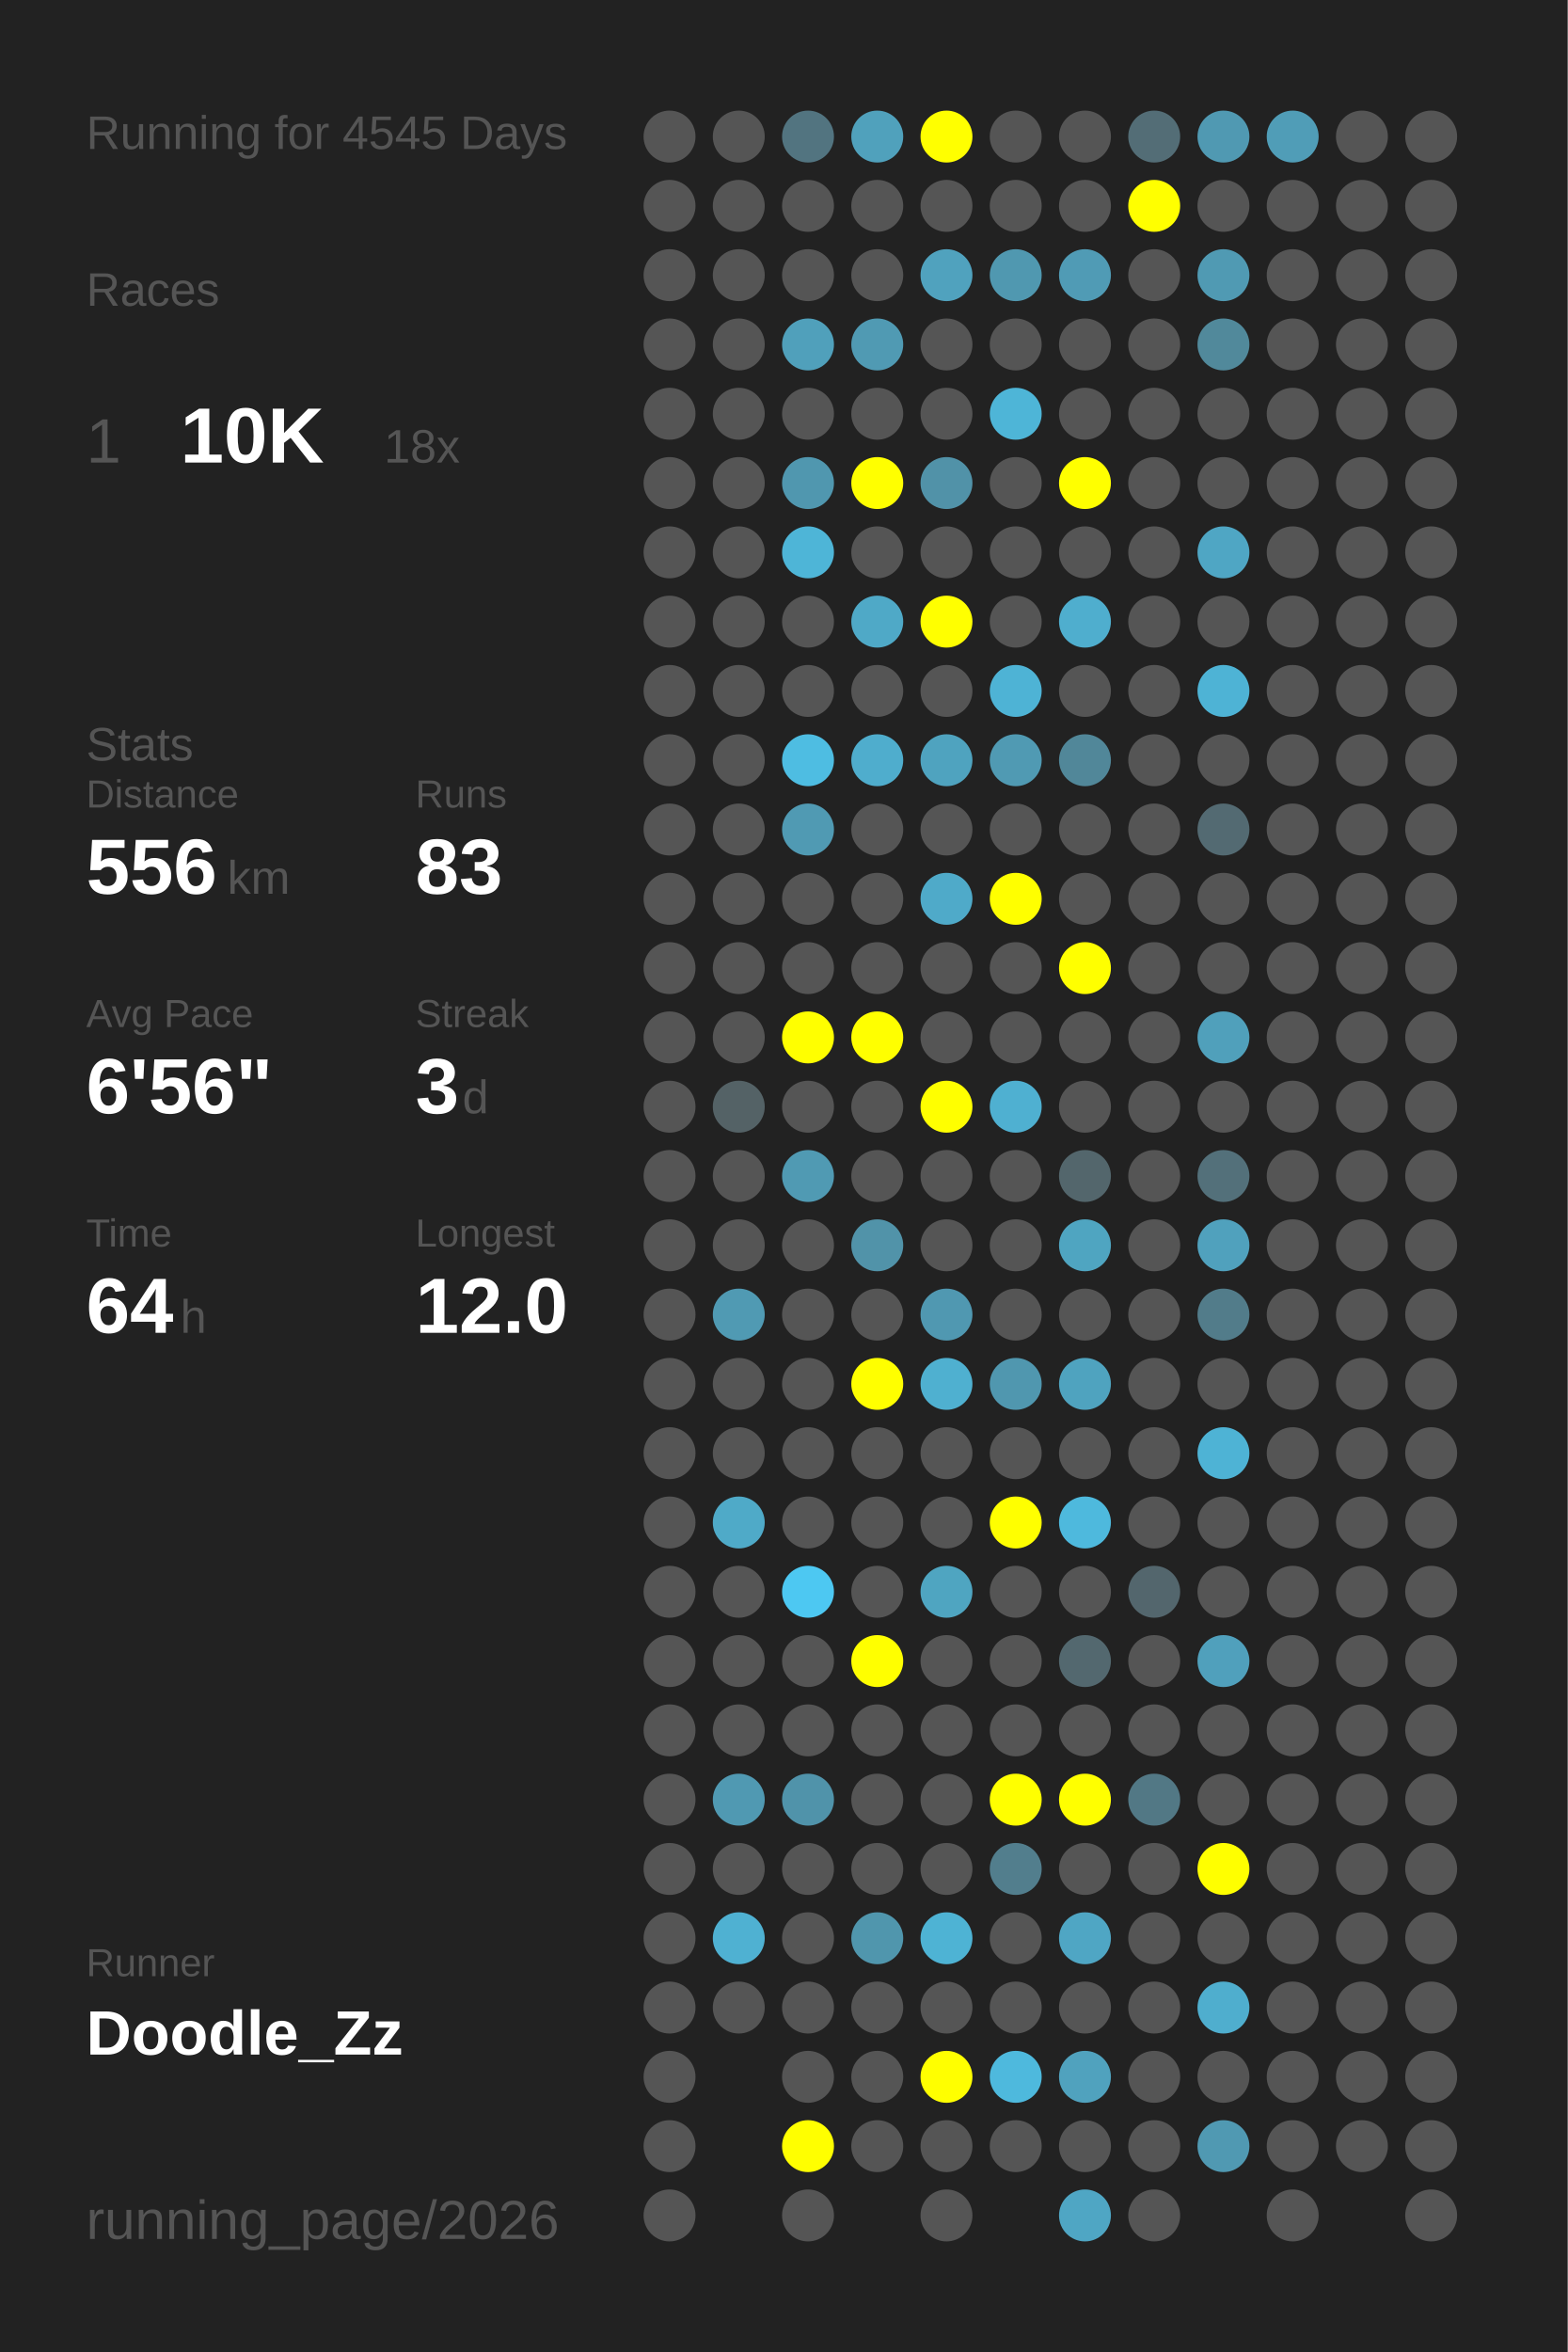
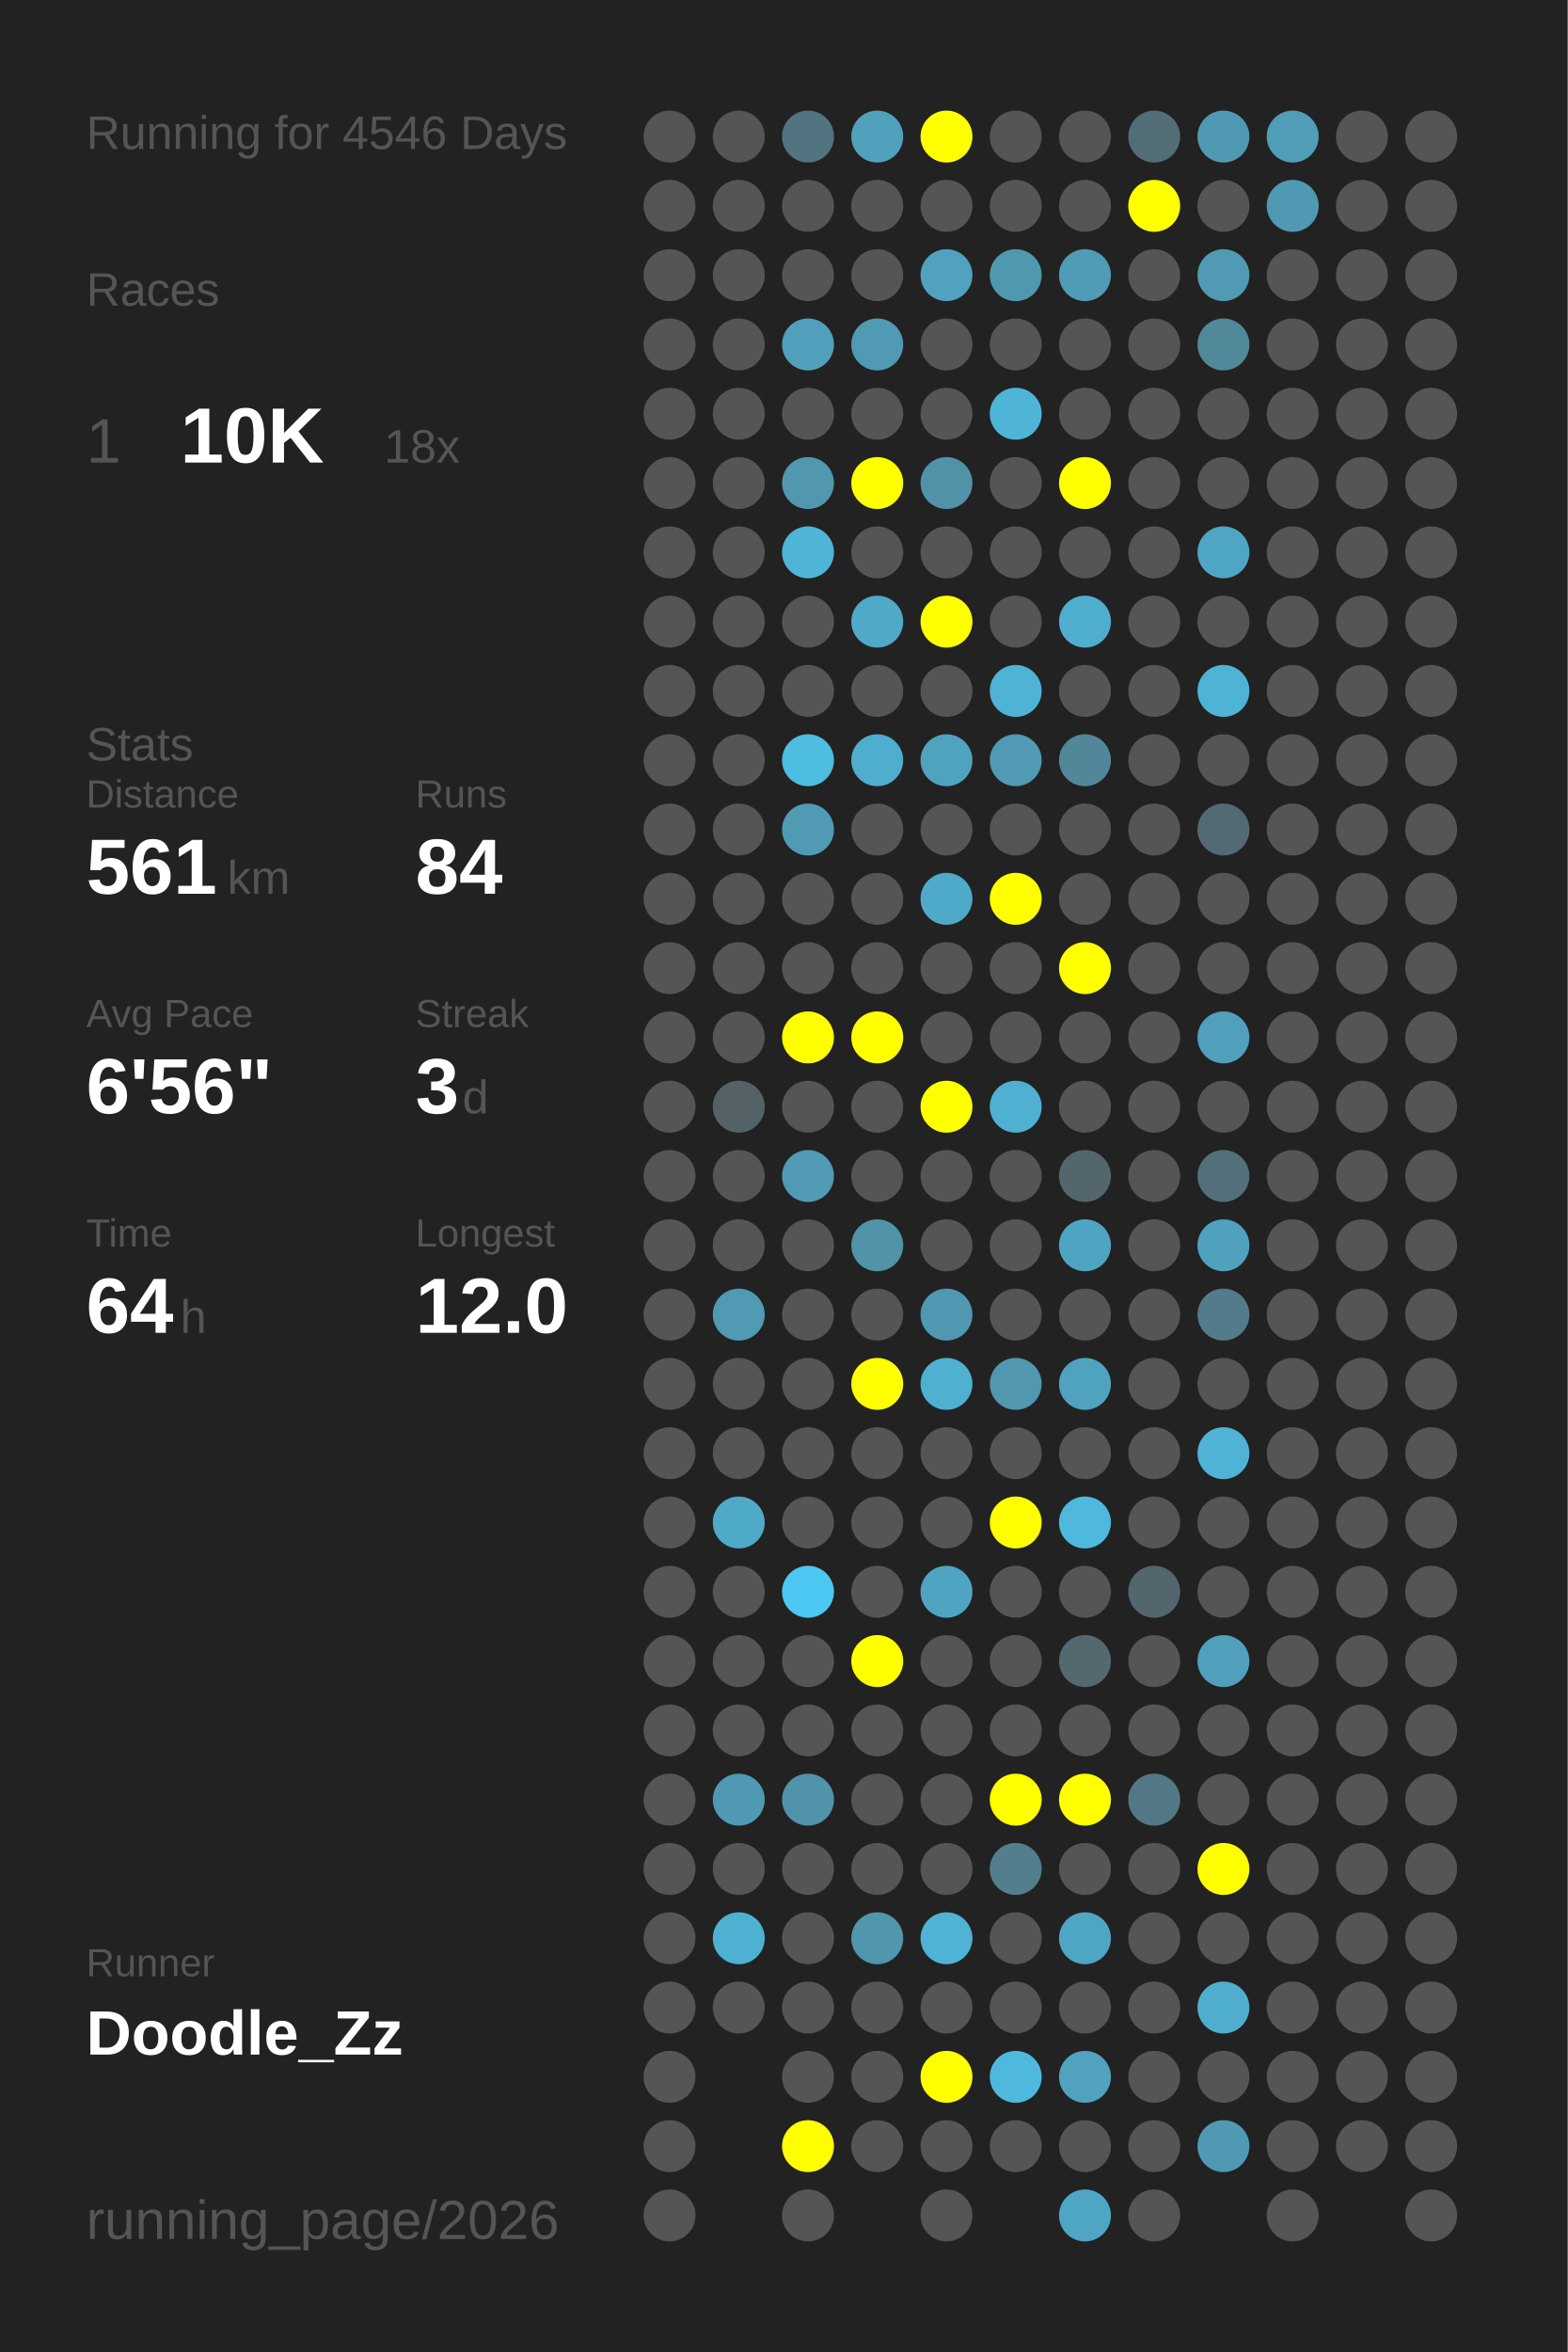
<svg xmlns="http://www.w3.org/2000/svg" baseProfile="full" height="300mm" version="1.1" viewBox="0,0,200,300" width="200mm">
  <defs />
  <rect fill="#222222" height="300" width="200" x="0" y="0" />
-   <text fill="#555555" style="font-size:6px; font-family:Arial;" x="11" y="19">Running for 4545 Days</text>
+   <text fill="#555555" style="font-size:6px; font-family:Arial;" x="11" y="19">Running for 4546 Days</text>
  <text fill="#555555" style="font-size:6px; font-family:Arial;" x="11" y="39">Races</text>
  <text fill="#555555" style="font-size:8px; font-family:Arial;" x="11" y="59">1</text>
  <text fill="#FFFFFF" style="font-size:10px; font-family:Arial; font-weight:bold;" x="23" y="59">10K</text>
  <text fill="#555555" style="font-size:6px; font-family:Arial;" x="49" y="59">18x</text>
  <text fill="#555555" style="font-size:6px; font-family:Arial;" x="11" y="97">Stats</text>
  <text fill="#555555" style="font-size:5px; font-family:Arial;" x="11" y="103">Distance</text>
-   <text fill="#FFFFFF" style="font-size:10px; font-family:Arial; font-weight:bold;" x="11" y="114">556</text>
+   <text fill="#FFFFFF" style="font-size:10px; font-family:Arial; font-weight:bold;" x="11" y="114">561</text>
  <text fill="#555555" style="font-size:6px; font-family:Arial;" x="29" y="114">km</text>
  <text fill="#555555" style="font-size:5px; font-family:Arial;" x="53" y="103">Runs</text>
-   <text fill="#FFFFFF" style="font-size:10px; font-family:Arial; font-weight:bold;" x="53" y="114">83</text>
+   <text fill="#FFFFFF" style="font-size:10px; font-family:Arial; font-weight:bold;" x="53" y="114">84</text>
  <text fill="#555555" style="font-size:5px; font-family:Arial;" x="11" y="131">Avg Pace</text>
  <text fill="#FFFFFF" style="font-size:10px; font-family:Arial; font-weight:bold;" x="11" y="142">6'56"</text>
  <text fill="#555555" style="font-size:5px; font-family:Arial;" x="53" y="131">Streak</text>
  <text fill="#FFFFFF" style="font-size:10px; font-family:Arial; font-weight:bold;" x="53" y="142">3</text>
  <text fill="#555555" style="font-size:6px; font-family:Arial;" x="59" y="142">d</text>
  <text fill="#555555" style="font-size:5px; font-family:Arial;" x="11" y="159">Time</text>
  <text fill="#FFFFFF" style="font-size:10px; font-family:Arial; font-weight:bold;" x="11" y="170">64</text>
  <text fill="#555555" style="font-size:6px; font-family:Arial;" x="23" y="170">h</text>
  <text fill="#555555" style="font-size:5px; font-family:Arial;" x="53" y="159">Longest</text>
  <text fill="#FFFFFF" style="font-size:10px; font-family:Arial; font-weight:bold;" x="53" y="170">12.0</text>
  <text fill="#555555" style="font-size:5px; font-family:Arial;" x="11" y="252.065">Runner</text>
  <text fill="#FFFFFF" style="font-size:8px; font-family:Arial; font-weight:bold;" x="11" y="262.065">Doodle_Zz</text>
  <text fill="#555555" style="font-size:7px; font-family:Arial;" x="11" y="285.581">running_page/2026</text>
  <circle cx="85.417" cy="17.419" fill="#555555" r="3.312" />
  <circle cx="85.417" cy="26.258" fill="#555555" r="3.312" />
  <circle cx="85.417" cy="35.097" fill="#555555" r="3.312" />
  <circle cx="85.417" cy="43.935" fill="#555555" r="3.312" />
  <circle cx="85.417" cy="52.774" fill="#555555" r="3.312" />
  <circle cx="85.417" cy="61.613" fill="#555555" r="3.312" />
  <circle cx="85.417" cy="70.452" fill="#555555" r="3.312" />
  <circle cx="85.417" cy="79.29" fill="#555555" r="3.312" />
  <circle cx="85.417" cy="88.129" fill="#555555" r="3.312" />
  <circle cx="85.417" cy="96.968" fill="#555555" r="3.312" />
  <circle cx="85.417" cy="105.806" fill="#555555" r="3.312" />
  <circle cx="85.417" cy="114.645" fill="#555555" r="3.312" />
  <circle cx="85.417" cy="123.484" fill="#555555" r="3.312" />
  <circle cx="85.417" cy="132.323" fill="#555555" r="3.312" />
  <circle cx="85.417" cy="141.161" fill="#555555" r="3.312" />
  <circle cx="85.417" cy="150" fill="#555555" r="3.312" />
  <circle cx="85.417" cy="158.839" fill="#555555" r="3.312" />
  <circle cx="85.417" cy="167.677" fill="#555555" r="3.312" />
  <circle cx="85.417" cy="176.516" fill="#555555" r="3.312" />
  <circle cx="85.417" cy="185.355" fill="#555555" r="3.312" />
  <circle cx="85.417" cy="194.194" fill="#555555" r="3.312" />
  <circle cx="85.417" cy="203.032" fill="#555555" r="3.312" />
  <circle cx="85.417" cy="211.871" fill="#555555" r="3.312" />
  <circle cx="85.417" cy="220.71" fill="#555555" r="3.312" />
  <circle cx="85.417" cy="229.548" fill="#555555" r="3.312" />
  <circle cx="85.417" cy="238.387" fill="#555555" r="3.312" />
  <circle cx="85.417" cy="247.226" fill="#555555" r="3.312" />
  <circle cx="85.417" cy="256.065" fill="#555555" r="3.312" />
  <circle cx="85.417" cy="264.903" fill="#555555" r="3.312" />
  <circle cx="85.417" cy="273.742" fill="#555555" r="3.312" />
  <circle cx="85.417" cy="282.581" fill="#555555" r="3.312" />
  <circle cx="94.25" cy="17.419" fill="#555555" r="3.312" />
  <circle cx="94.25" cy="26.258" fill="#555555" r="3.312" />
  <circle cx="94.25" cy="35.097" fill="#555555" r="3.312" />
  <circle cx="94.25" cy="43.935" fill="#555555" r="3.312" />
  <circle cx="94.25" cy="52.774" fill="#555555" r="3.312" />
  <circle cx="94.25" cy="61.613" fill="#555555" r="3.312" />
  <circle cx="94.25" cy="70.452" fill="#555555" r="3.312" />
  <circle cx="94.25" cy="79.29" fill="#555555" r="3.312" />
  <circle cx="94.25" cy="88.129" fill="#555555" r="3.312" />
  <circle cx="94.25" cy="96.968" fill="#555555" r="3.312" />
  <circle cx="94.25" cy="105.806" fill="#555555" r="3.312" />
  <circle cx="94.25" cy="114.645" fill="#555555" r="3.312" />
  <circle cx="94.25" cy="123.484" fill="#555555" r="3.312" />
  <circle cx="94.25" cy="132.323" fill="#555555" r="3.312" />
  <circle cx="94.25" cy="141.161" fill="#546266" r="3.312" />
  <circle cx="94.25" cy="150" fill="#555555" r="3.312" />
  <circle cx="94.25" cy="158.839" fill="#555555" r="3.312" />
  <circle cx="94.25" cy="167.677" fill="#509ab3" r="3.312" />
  <circle cx="94.25" cy="176.516" fill="#555555" r="3.312" />
  <circle cx="94.25" cy="185.355" fill="#555555" r="3.312" />
  <circle cx="94.25" cy="194.194" fill="#4faac8" r="3.312" />
  <circle cx="94.25" cy="203.032" fill="#555555" r="3.312" />
  <circle cx="94.25" cy="211.871" fill="#555555" r="3.312" />
  <circle cx="94.25" cy="220.71" fill="#555555" r="3.312" />
  <circle cx="94.25" cy="229.548" fill="#5099b2" r="3.312" />
  <circle cx="94.25" cy="238.387" fill="#555555" r="3.312" />
  <circle cx="94.25" cy="247.226" fill="#4fb1d2" r="3.312" />
  <circle cx="94.25" cy="256.065" fill="#555555" r="3.312" />
  <circle cx="103.083" cy="17.419" fill="#527480" r="3.312" />
  <circle cx="103.083" cy="26.258" fill="#555555" r="3.312" />
  <circle cx="103.083" cy="35.097" fill="#555555" r="3.312" />
  <circle cx="103.083" cy="43.935" fill="#50a0bb" r="3.312" />
  <circle cx="103.083" cy="52.774" fill="#555555" r="3.312" />
  <circle cx="103.083" cy="61.613" fill="#5097af" r="3.312" />
  <circle cx="103.083" cy="70.452" fill="#4eb5d7" r="3.312" />
  <circle cx="103.083" cy="79.29" fill="#555555" r="3.312" />
  <circle cx="103.083" cy="88.129" fill="#555555" r="3.312" />
  <circle cx="103.083" cy="96.968" fill="#4ebde2" r="3.312" />
  <circle cx="103.083" cy="105.806" fill="#509ab3" r="3.312" />
  <circle cx="103.083" cy="114.645" fill="#555555" r="3.312" />
  <circle cx="103.083" cy="123.484" fill="#555555" r="3.312" />
  <circle cx="103.083" cy="132.323" fill="#FFFF00" r="3.312" />
  <circle cx="103.083" cy="141.161" fill="#555555" r="3.312" />
  <circle cx="103.083" cy="150" fill="#509ab3" r="3.312" />
  <circle cx="103.083" cy="158.839" fill="#555555" r="3.312" />
  <circle cx="103.083" cy="167.677" fill="#555555" r="3.312" />
  <circle cx="103.083" cy="176.516" fill="#555555" r="3.312" />
  <circle cx="103.083" cy="185.355" fill="#555555" r="3.312" />
  <circle cx="103.083" cy="194.194" fill="#555555" r="3.312" />
  <circle cx="103.083" cy="203.032" fill="#4dc8f2" r="3.312" />
  <circle cx="103.083" cy="211.871" fill="#555555" r="3.312" />
  <circle cx="103.083" cy="220.71" fill="#555555" r="3.312" />
  <circle cx="103.083" cy="229.548" fill="#5093aa" r="3.312" />
  <circle cx="103.083" cy="238.387" fill="#555555" r="3.312" />
  <circle cx="103.083" cy="247.226" fill="#555555" r="3.312" />
  <circle cx="103.083" cy="256.065" fill="#555555" r="3.312" />
  <circle cx="103.083" cy="264.903" fill="#555555" r="3.312" />
  <circle cx="103.083" cy="273.742" fill="#FFFF00" r="3.312" />
  <circle cx="103.083" cy="282.581" fill="#555555" r="3.312" />
  <circle cx="111.917" cy="17.419" fill="#50a1bc" r="3.312" />
  <circle cx="111.917" cy="26.258" fill="#555555" r="3.312" />
  <circle cx="111.917" cy="35.097" fill="#555555" r="3.312" />
  <circle cx="111.917" cy="43.935" fill="#509ab3" r="3.312" />
  <circle cx="111.917" cy="52.774" fill="#555555" r="3.312" />
  <circle cx="111.917" cy="61.613" fill="#FFFF00" r="3.312" />
  <circle cx="111.917" cy="70.452" fill="#555555" r="3.312" />
  <circle cx="111.917" cy="79.29" fill="#4fa9c7" r="3.312" />
  <circle cx="111.917" cy="88.129" fill="#555555" r="3.312" />
  <circle cx="111.917" cy="96.968" fill="#4fadcd" r="3.312" />
  <circle cx="111.917" cy="105.806" fill="#555555" r="3.312" />
  <circle cx="111.917" cy="114.645" fill="#555555" r="3.312" />
  <circle cx="111.917" cy="123.484" fill="#555555" r="3.312" />
  <circle cx="111.917" cy="132.323" fill="#FFFF00" r="3.312" />
  <circle cx="111.917" cy="141.161" fill="#555555" r="3.312" />
  <circle cx="111.917" cy="150" fill="#555555" r="3.312" />
  <circle cx="111.917" cy="158.839" fill="#5193a9" r="3.312" />
  <circle cx="111.917" cy="167.677" fill="#555555" r="3.312" />
  <circle cx="111.917" cy="176.516" fill="#FFFF00" r="3.312" />
  <circle cx="111.917" cy="185.355" fill="#555555" r="3.312" />
  <circle cx="111.917" cy="194.194" fill="#555555" r="3.312" />
  <circle cx="111.917" cy="203.032" fill="#555555" r="3.312" />
  <circle cx="111.917" cy="211.871" fill="#FFFF00" r="3.312" />
  <circle cx="111.917" cy="220.71" fill="#555555" r="3.312" />
  <circle cx="111.917" cy="229.548" fill="#555555" r="3.312" />
  <circle cx="111.917" cy="238.387" fill="#555555" r="3.312" />
  <circle cx="111.917" cy="247.226" fill="#5096ad" r="3.312" />
  <circle cx="111.917" cy="256.065" fill="#555555" r="3.312" />
  <circle cx="111.917" cy="264.903" fill="#555555" r="3.312" />
  <circle cx="111.917" cy="273.742" fill="#555555" r="3.312" />
  <circle cx="120.75" cy="17.419" fill="#FFFF00" r="3.312" />
  <circle cx="120.75" cy="26.258" fill="#555555" r="3.312" />
  <circle cx="120.75" cy="35.097" fill="#50a2be" r="3.312" />
  <circle cx="120.75" cy="43.935" fill="#555555" r="3.312" />
  <circle cx="120.75" cy="52.774" fill="#555555" r="3.312" />
  <circle cx="120.75" cy="61.613" fill="#5192a8" r="3.312" />
  <circle cx="120.75" cy="70.452" fill="#555555" r="3.312" />
  <circle cx="120.75" cy="79.29" fill="#FFFF00" r="3.312" />
  <circle cx="120.75" cy="88.129" fill="#555555" r="3.312" />
  <circle cx="120.75" cy="96.968" fill="#4fa3bf" r="3.312" />
  <circle cx="120.75" cy="105.806" fill="#555555" r="3.312" />
  <circle cx="120.75" cy="114.645" fill="#4faac9" r="3.312" />
  <circle cx="120.75" cy="123.484" fill="#555555" r="3.312" />
  <circle cx="120.75" cy="132.323" fill="#555555" r="3.312" />
  <circle cx="120.75" cy="141.161" fill="#FFFF00" r="3.312" />
  <circle cx="120.75" cy="150" fill="#555555" r="3.312" />
  <circle cx="120.75" cy="158.839" fill="#555555" r="3.312" />
  <circle cx="120.75" cy="167.677" fill="#5098b1" r="3.312" />
  <circle cx="120.75" cy="176.516" fill="#4fb0d0" r="3.312" />
  <circle cx="120.75" cy="185.355" fill="#555555" r="3.312" />
  <circle cx="120.75" cy="194.194" fill="#555555" r="3.312" />
  <circle cx="120.75" cy="203.032" fill="#4fa5c1" r="3.312" />
  <circle cx="120.75" cy="211.871" fill="#555555" r="3.312" />
  <circle cx="120.75" cy="220.71" fill="#555555" r="3.312" />
  <circle cx="120.75" cy="229.548" fill="#555555" r="3.312" />
  <circle cx="120.75" cy="238.387" fill="#555555" r="3.312" />
  <circle cx="120.75" cy="247.226" fill="#4eb3d4" r="3.312" />
  <circle cx="120.75" cy="256.065" fill="#555555" r="3.312" />
  <circle cx="120.75" cy="264.903" fill="#FFFF00" r="3.312" />
  <circle cx="120.75" cy="273.742" fill="#555555" r="3.312" />
  <circle cx="120.75" cy="282.581" fill="#555555" r="3.312" />
  <circle cx="129.583" cy="17.419" fill="#555555" r="3.312" />
  <circle cx="129.583" cy="26.258" fill="#555555" r="3.312" />
  <circle cx="129.583" cy="35.097" fill="#5098b0" r="3.312" />
  <circle cx="129.583" cy="43.935" fill="#555555" r="3.312" />
  <circle cx="129.583" cy="52.774" fill="#4eb5d7" r="3.312" />
  <circle cx="129.583" cy="61.613" fill="#555555" r="3.312" />
  <circle cx="129.583" cy="70.452" fill="#555555" r="3.312" />
  <circle cx="129.583" cy="79.29" fill="#555555" r="3.312" />
  <circle cx="129.583" cy="88.129" fill="#4eb3d5" r="3.312" />
  <circle cx="129.583" cy="96.968" fill="#509ab3" r="3.312" />
  <circle cx="129.583" cy="105.806" fill="#555555" r="3.312" />
  <circle cx="129.583" cy="114.645" fill="#FFFF00" r="3.312" />
  <circle cx="129.583" cy="123.484" fill="#555555" r="3.312" />
  <circle cx="129.583" cy="132.323" fill="#555555" r="3.312" />
  <circle cx="129.583" cy="141.161" fill="#4fb0d1" r="3.312" />
  <circle cx="129.583" cy="150" fill="#555555" r="3.312" />
  <circle cx="129.583" cy="158.839" fill="#555555" r="3.312" />
  <circle cx="129.583" cy="167.677" fill="#555555" r="3.312" />
  <circle cx="129.583" cy="176.516" fill="#5097af" r="3.312" />
  <circle cx="129.583" cy="185.355" fill="#555555" r="3.312" />
  <circle cx="129.583" cy="194.194" fill="#FFFF00" r="3.312" />
  <circle cx="129.583" cy="203.032" fill="#555555" r="3.312" />
  <circle cx="129.583" cy="211.871" fill="#555555" r="3.312" />
  <circle cx="129.583" cy="220.71" fill="#555555" r="3.312" />
  <circle cx="129.583" cy="229.548" fill="#FFFF00" r="3.312" />
  <circle cx="129.583" cy="238.387" fill="#527e8d" r="3.312" />
  <circle cx="129.583" cy="247.226" fill="#555555" r="3.312" />
  <circle cx="129.583" cy="256.065" fill="#555555" r="3.312" />
  <circle cx="129.583" cy="264.903" fill="#4eb9dd" r="3.312" />
  <circle cx="129.583" cy="273.742" fill="#555555" r="3.312" />
  <circle cx="138.417" cy="17.419" fill="#555555" r="3.312" />
  <circle cx="138.417" cy="26.258" fill="#555555" r="3.312" />
  <circle cx="138.417" cy="35.097" fill="#509bb5" r="3.312" />
  <circle cx="138.417" cy="43.935" fill="#555555" r="3.312" />
  <circle cx="138.417" cy="52.774" fill="#555555" r="3.312" />
  <circle cx="138.417" cy="61.613" fill="#FFFF00" r="3.312" />
  <circle cx="138.417" cy="70.452" fill="#555555" r="3.312" />
  <circle cx="138.417" cy="79.29" fill="#4faece" r="3.312" />
  <circle cx="138.417" cy="88.129" fill="#555555" r="3.312" />
  <circle cx="138.417" cy="96.968" fill="#518799" r="3.312" />
  <circle cx="138.417" cy="105.806" fill="#555555" r="3.312" />
  <circle cx="138.417" cy="114.645" fill="#555555" r="3.312" />
  <circle cx="138.417" cy="123.484" fill="#FFFF00" r="3.312" />
  <circle cx="138.417" cy="132.323" fill="#555555" r="3.312" />
  <circle cx="138.417" cy="141.161" fill="#555555" r="3.312" />
  <circle cx="138.417" cy="150" fill="#53666c" r="3.312" />
  <circle cx="138.417" cy="158.839" fill="#4fa5c1" r="3.312" />
  <circle cx="138.417" cy="167.677" fill="#555555" r="3.312" />
  <circle cx="138.417" cy="176.516" fill="#4fa3bf" r="3.312" />
  <circle cx="138.417" cy="185.355" fill="#555555" r="3.312" />
  <circle cx="138.417" cy="194.194" fill="#4eb9dd" r="3.312" />
  <circle cx="138.417" cy="203.032" fill="#555555" r="3.312" />
  <circle cx="138.417" cy="211.871" fill="#53686f" r="3.312" />
  <circle cx="138.417" cy="220.71" fill="#555555" r="3.312" />
  <circle cx="138.417" cy="229.548" fill="#FFFF00" r="3.312" />
  <circle cx="138.417" cy="238.387" fill="#555555" r="3.312" />
  <circle cx="138.417" cy="247.226" fill="#4fa6c4" r="3.312" />
  <circle cx="138.417" cy="256.065" fill="#555555" r="3.312" />
  <circle cx="138.417" cy="264.903" fill="#50a2be" r="3.312" />
  <circle cx="138.417" cy="273.742" fill="#555555" r="3.312" />
  <circle cx="138.417" cy="282.581" fill="#4fa6c4" r="3.312" />
  <circle cx="147.25" cy="17.419" fill="#536d76" r="3.312" />
  <circle cx="147.25" cy="26.258" fill="#FFFF00" r="3.312" />
  <circle cx="147.25" cy="35.097" fill="#555555" r="3.312" />
  <circle cx="147.25" cy="43.935" fill="#555555" r="3.312" />
  <circle cx="147.25" cy="52.774" fill="#555555" r="3.312" />
  <circle cx="147.25" cy="61.613" fill="#555555" r="3.312" />
  <circle cx="147.25" cy="70.452" fill="#555555" r="3.312" />
  <circle cx="147.25" cy="79.29" fill="#555555" r="3.312" />
  <circle cx="147.25" cy="88.129" fill="#555555" r="3.312" />
  <circle cx="147.25" cy="96.968" fill="#555555" r="3.312" />
  <circle cx="147.25" cy="105.806" fill="#555555" r="3.312" />
  <circle cx="147.25" cy="114.645" fill="#555555" r="3.312" />
  <circle cx="147.25" cy="123.484" fill="#555555" r="3.312" />
  <circle cx="147.25" cy="132.323" fill="#555555" r="3.312" />
  <circle cx="147.25" cy="141.161" fill="#555555" r="3.312" />
  <circle cx="147.25" cy="150" fill="#555555" r="3.312" />
  <circle cx="147.25" cy="158.839" fill="#555555" r="3.312" />
  <circle cx="147.25" cy="167.677" fill="#555555" r="3.312" />
  <circle cx="147.25" cy="176.516" fill="#555555" r="3.312" />
  <circle cx="147.25" cy="185.355" fill="#555555" r="3.312" />
  <circle cx="147.25" cy="194.194" fill="#555555" r="3.312" />
  <circle cx="147.25" cy="203.032" fill="#53666d" r="3.312" />
  <circle cx="147.25" cy="211.871" fill="#555555" r="3.312" />
  <circle cx="147.25" cy="220.71" fill="#555555" r="3.312" />
  <circle cx="147.25" cy="229.548" fill="#527885" r="3.312" />
  <circle cx="147.25" cy="238.387" fill="#555555" r="3.312" />
  <circle cx="147.25" cy="247.226" fill="#555555" r="3.312" />
  <circle cx="147.25" cy="256.065" fill="#555555" r="3.312" />
  <circle cx="147.25" cy="264.903" fill="#555555" r="3.312" />
  <circle cx="147.25" cy="273.742" fill="#555555" r="3.312" />
  <circle cx="147.25" cy="282.581" fill="#555555" r="3.312" />
  <circle cx="156.083" cy="17.419" fill="#5099b2" r="3.312" />
  <circle cx="156.083" cy="26.258" fill="#555555" r="3.312" />
  <circle cx="156.083" cy="35.097" fill="#509ab3" r="3.312" />
  <circle cx="156.083" cy="43.935" fill="#51899b" r="3.312" />
  <circle cx="156.083" cy="52.774" fill="#555555" r="3.312" />
  <circle cx="156.083" cy="61.613" fill="#555555" r="3.312" />
  <circle cx="156.083" cy="70.452" fill="#4fa6c4" r="3.312" />
  <circle cx="156.083" cy="79.29" fill="#555555" r="3.312" />
  <circle cx="156.083" cy="88.129" fill="#4eb3d5" r="3.312" />
  <circle cx="156.083" cy="96.968" fill="#555555" r="3.312" />
  <circle cx="156.083" cy="105.806" fill="#536a72" r="3.312" />
  <circle cx="156.083" cy="114.645" fill="#555555" r="3.312" />
  <circle cx="156.083" cy="123.484" fill="#555555" r="3.312" />
  <circle cx="156.083" cy="132.323" fill="#50a0bb" r="3.312" />
  <circle cx="156.083" cy="141.161" fill="#555555" r="3.312" />
  <circle cx="156.083" cy="150" fill="#53707a" r="3.312" />
  <circle cx="156.083" cy="158.839" fill="#50a1bd" r="3.312" />
  <circle cx="156.083" cy="167.677" fill="#527c8a" r="3.312" />
  <circle cx="156.083" cy="176.516" fill="#555555" r="3.312" />
  <circle cx="156.083" cy="185.355" fill="#4eb3d5" r="3.312" />
  <circle cx="156.083" cy="194.194" fill="#555555" r="3.312" />
  <circle cx="156.083" cy="203.032" fill="#555555" r="3.312" />
  <circle cx="156.083" cy="211.871" fill="#50a0bc" r="3.312" />
  <circle cx="156.083" cy="220.71" fill="#555555" r="3.312" />
  <circle cx="156.083" cy="229.548" fill="#555555" r="3.312" />
  <circle cx="156.083" cy="238.387" fill="#FFFF00" r="3.312" />
  <circle cx="156.083" cy="247.226" fill="#555555" r="3.312" />
  <circle cx="156.083" cy="256.065" fill="#4faece" r="3.312" />
  <circle cx="156.083" cy="264.903" fill="#555555" r="3.312" />
  <circle cx="156.083" cy="273.742" fill="#5099b2" r="3.312" />
  <circle cx="164.917" cy="17.419" fill="#509db7" r="3.312" />
-   <circle cx="164.917" cy="26.258" fill="#555555" r="3.312" />
+   <circle cx="164.917" cy="26.258" fill="#5099b2" r="3.312" />
  <circle cx="164.917" cy="35.097" fill="#555555" r="3.312" />
  <circle cx="164.917" cy="43.935" fill="#555555" r="3.312" />
  <circle cx="164.917" cy="52.774" fill="#555555" r="3.312" />
  <circle cx="164.917" cy="61.613" fill="#555555" r="3.312" />
  <circle cx="164.917" cy="70.452" fill="#555555" r="3.312" />
  <circle cx="164.917" cy="79.29" fill="#555555" r="3.312" />
  <circle cx="164.917" cy="88.129" fill="#555555" r="3.312" />
  <circle cx="164.917" cy="96.968" fill="#555555" r="3.312" />
  <circle cx="164.917" cy="105.806" fill="#555555" r="3.312" />
  <circle cx="164.917" cy="114.645" fill="#555555" r="3.312" />
  <circle cx="164.917" cy="123.484" fill="#555555" r="3.312" />
  <circle cx="164.917" cy="132.323" fill="#555555" r="3.312" />
  <circle cx="164.917" cy="141.161" fill="#555555" r="3.312" />
  <circle cx="164.917" cy="150" fill="#555555" r="3.312" />
  <circle cx="164.917" cy="158.839" fill="#555555" r="3.312" />
  <circle cx="164.917" cy="167.677" fill="#555555" r="3.312" />
  <circle cx="164.917" cy="176.516" fill="#555555" r="3.312" />
  <circle cx="164.917" cy="185.355" fill="#555555" r="3.312" />
  <circle cx="164.917" cy="194.194" fill="#555555" r="3.312" />
  <circle cx="164.917" cy="203.032" fill="#555555" r="3.312" />
  <circle cx="164.917" cy="211.871" fill="#555555" r="3.312" />
  <circle cx="164.917" cy="220.71" fill="#555555" r="3.312" />
  <circle cx="164.917" cy="229.548" fill="#555555" r="3.312" />
  <circle cx="164.917" cy="238.387" fill="#555555" r="3.312" />
  <circle cx="164.917" cy="247.226" fill="#555555" r="3.312" />
  <circle cx="164.917" cy="256.065" fill="#555555" r="3.312" />
  <circle cx="164.917" cy="264.903" fill="#555555" r="3.312" />
  <circle cx="164.917" cy="273.742" fill="#555555" r="3.312" />
  <circle cx="164.917" cy="282.581" fill="#555555" r="3.312" />
  <circle cx="173.75" cy="17.419" fill="#555555" r="3.312" />
  <circle cx="173.75" cy="26.258" fill="#555555" r="3.312" />
  <circle cx="173.75" cy="35.097" fill="#555555" r="3.312" />
  <circle cx="173.75" cy="43.935" fill="#555555" r="3.312" />
  <circle cx="173.75" cy="52.774" fill="#555555" r="3.312" />
  <circle cx="173.75" cy="61.613" fill="#555555" r="3.312" />
  <circle cx="173.75" cy="70.452" fill="#555555" r="3.312" />
  <circle cx="173.75" cy="79.29" fill="#555555" r="3.312" />
  <circle cx="173.75" cy="88.129" fill="#555555" r="3.312" />
  <circle cx="173.75" cy="96.968" fill="#555555" r="3.312" />
  <circle cx="173.75" cy="105.806" fill="#555555" r="3.312" />
  <circle cx="173.75" cy="114.645" fill="#555555" r="3.312" />
  <circle cx="173.75" cy="123.484" fill="#555555" r="3.312" />
  <circle cx="173.75" cy="132.323" fill="#555555" r="3.312" />
  <circle cx="173.75" cy="141.161" fill="#555555" r="3.312" />
  <circle cx="173.75" cy="150" fill="#555555" r="3.312" />
  <circle cx="173.75" cy="158.839" fill="#555555" r="3.312" />
  <circle cx="173.75" cy="167.677" fill="#555555" r="3.312" />
  <circle cx="173.75" cy="176.516" fill="#555555" r="3.312" />
  <circle cx="173.75" cy="185.355" fill="#555555" r="3.312" />
  <circle cx="173.75" cy="194.194" fill="#555555" r="3.312" />
  <circle cx="173.75" cy="203.032" fill="#555555" r="3.312" />
  <circle cx="173.75" cy="211.871" fill="#555555" r="3.312" />
  <circle cx="173.75" cy="220.71" fill="#555555" r="3.312" />
  <circle cx="173.75" cy="229.548" fill="#555555" r="3.312" />
  <circle cx="173.75" cy="238.387" fill="#555555" r="3.312" />
  <circle cx="173.75" cy="247.226" fill="#555555" r="3.312" />
  <circle cx="173.75" cy="256.065" fill="#555555" r="3.312" />
  <circle cx="173.75" cy="264.903" fill="#555555" r="3.312" />
  <circle cx="173.75" cy="273.742" fill="#555555" r="3.312" />
  <circle cx="182.583" cy="17.419" fill="#555555" r="3.312" />
  <circle cx="182.583" cy="26.258" fill="#555555" r="3.312" />
  <circle cx="182.583" cy="35.097" fill="#555555" r="3.312" />
  <circle cx="182.583" cy="43.935" fill="#555555" r="3.312" />
  <circle cx="182.583" cy="52.774" fill="#555555" r="3.312" />
  <circle cx="182.583" cy="61.613" fill="#555555" r="3.312" />
  <circle cx="182.583" cy="70.452" fill="#555555" r="3.312" />
  <circle cx="182.583" cy="79.29" fill="#555555" r="3.312" />
  <circle cx="182.583" cy="88.129" fill="#555555" r="3.312" />
  <circle cx="182.583" cy="96.968" fill="#555555" r="3.312" />
  <circle cx="182.583" cy="105.806" fill="#555555" r="3.312" />
  <circle cx="182.583" cy="114.645" fill="#555555" r="3.312" />
  <circle cx="182.583" cy="123.484" fill="#555555" r="3.312" />
  <circle cx="182.583" cy="132.323" fill="#555555" r="3.312" />
  <circle cx="182.583" cy="141.161" fill="#555555" r="3.312" />
  <circle cx="182.583" cy="150" fill="#555555" r="3.312" />
  <circle cx="182.583" cy="158.839" fill="#555555" r="3.312" />
  <circle cx="182.583" cy="167.677" fill="#555555" r="3.312" />
  <circle cx="182.583" cy="176.516" fill="#555555" r="3.312" />
  <circle cx="182.583" cy="185.355" fill="#555555" r="3.312" />
  <circle cx="182.583" cy="194.194" fill="#555555" r="3.312" />
  <circle cx="182.583" cy="203.032" fill="#555555" r="3.312" />
  <circle cx="182.583" cy="211.871" fill="#555555" r="3.312" />
  <circle cx="182.583" cy="220.71" fill="#555555" r="3.312" />
  <circle cx="182.583" cy="229.548" fill="#555555" r="3.312" />
  <circle cx="182.583" cy="238.387" fill="#555555" r="3.312" />
  <circle cx="182.583" cy="247.226" fill="#555555" r="3.312" />
  <circle cx="182.583" cy="256.065" fill="#555555" r="3.312" />
  <circle cx="182.583" cy="264.903" fill="#555555" r="3.312" />
  <circle cx="182.583" cy="273.742" fill="#555555" r="3.312" />
  <circle cx="182.583" cy="282.581" fill="#555555" r="3.312" />
</svg>
